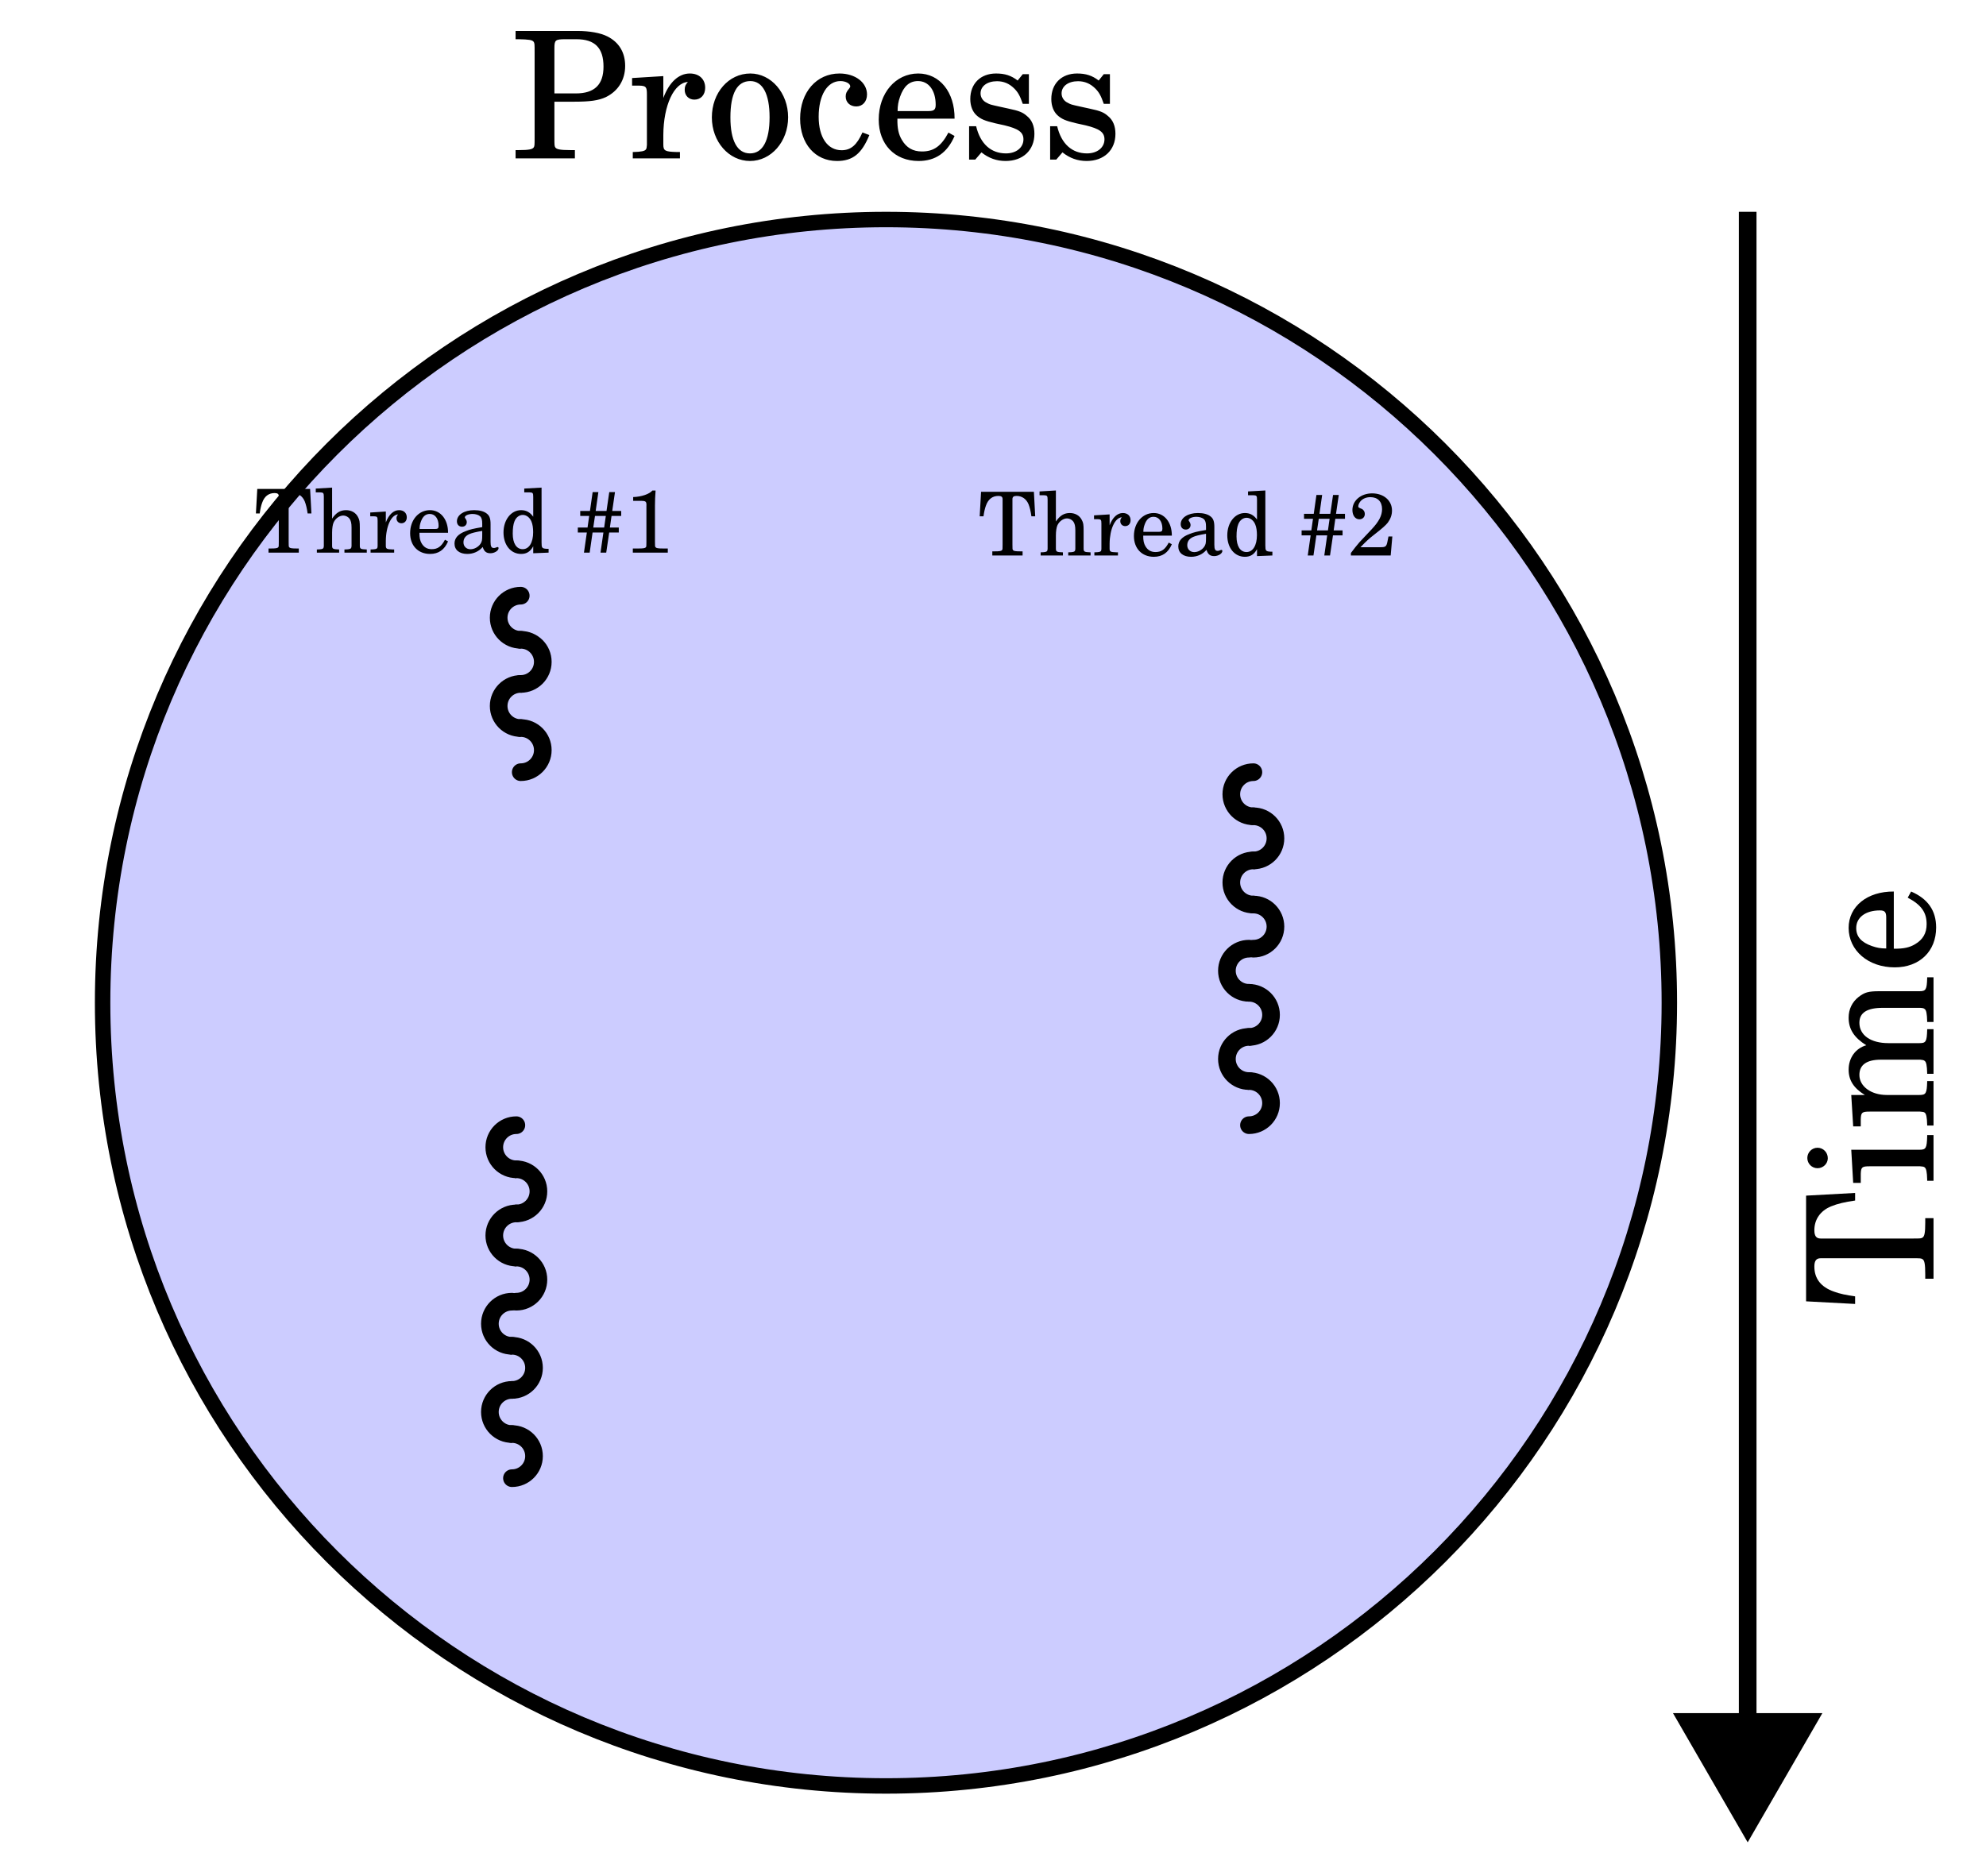
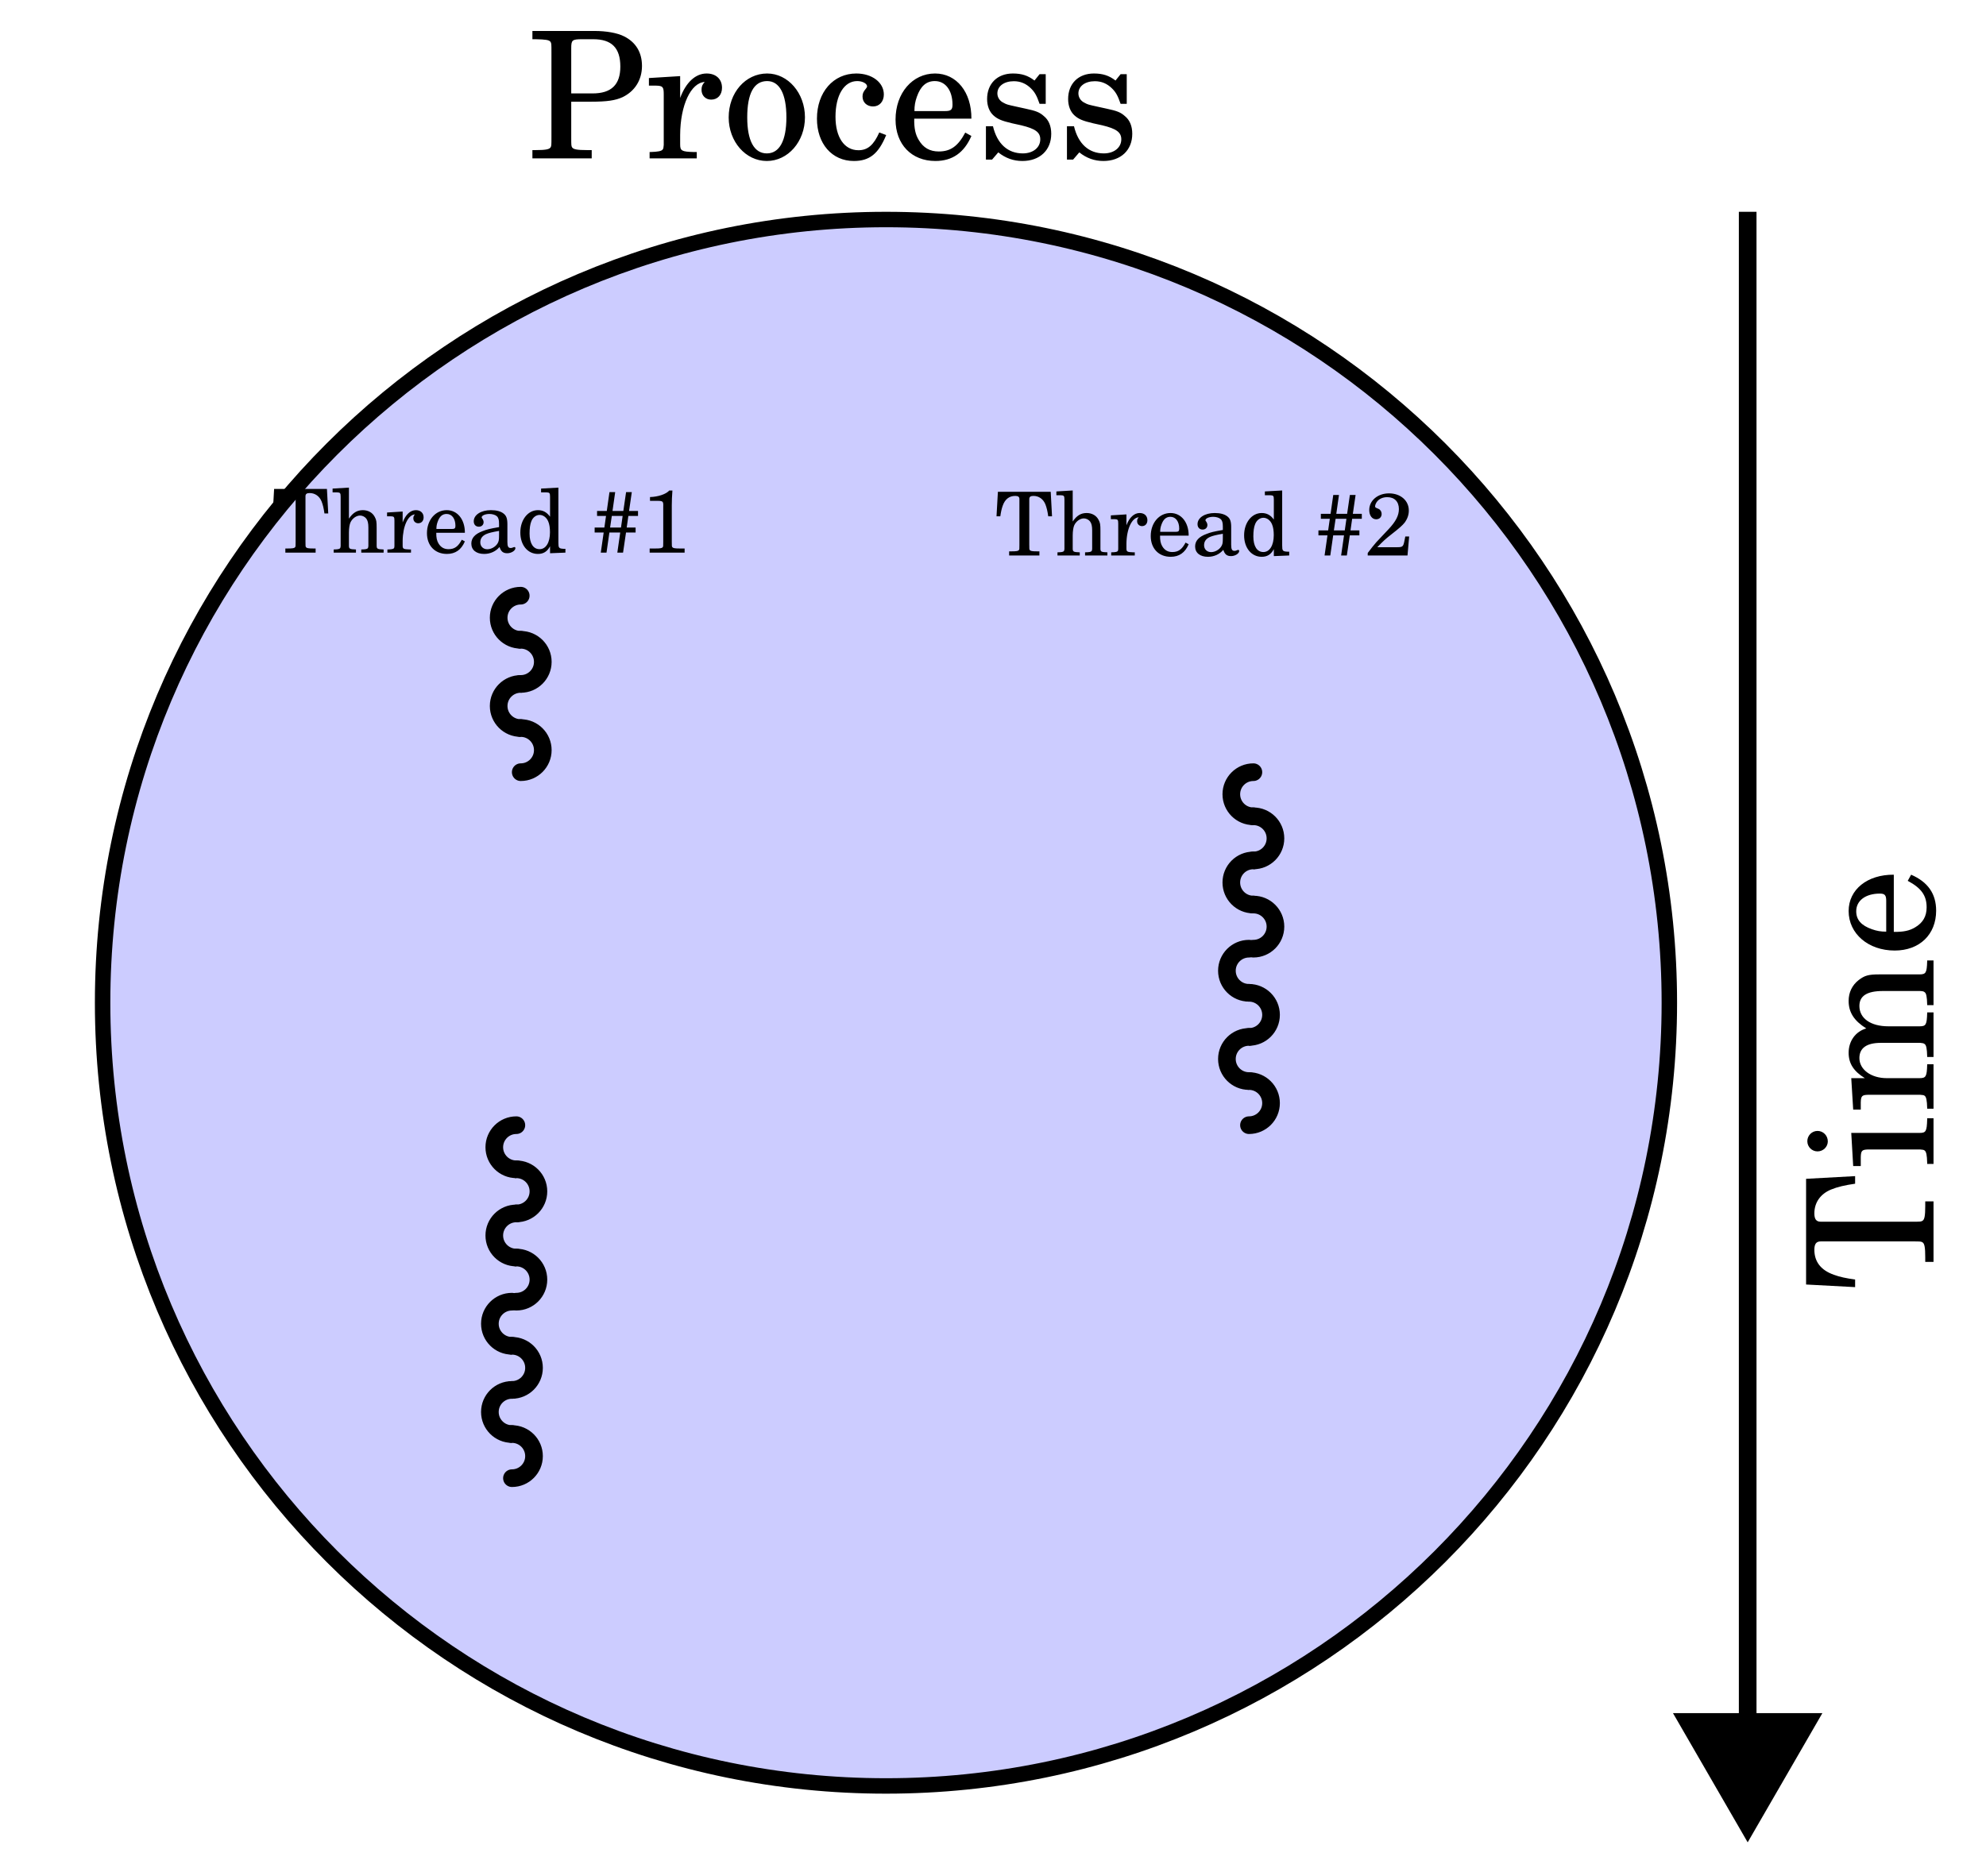
- <svg xmlns="http://www.w3.org/2000/svg" width="450" height="425" id="svg2" version="1.0">
-   <defs id="defs4">
-     <marker orient="auto" refY="0" refX="0" id="TriangleOutL" style="overflow:visible">
-       <path id="path3237" d="M 5.77,0 L -2.88,5 L -2.88,-5 L 5.77,0 z " style="fill-rule:evenodd;stroke:#000000;stroke-width:1pt;marker-start:none" transform="scale(0.8,0.8)" />
-     </marker>
-   </defs>
-   <g id="layer1">
-     <path style="opacity:1;fill:#ccccff;fill-opacity:1;fill-rule:nonzero;stroke:#000000;stroke-width:3.5;stroke-linecap:round;stroke-linejoin:round;stroke-miterlimit:4;stroke-dasharray:none;stroke-dashoffset:0;stroke-opacity:1" id="path2160" d="M 395 182.5 A 177.5 177.5 0 1 1  40,182.5 A 177.5 177.5 0 1 1  395 182.5 z" transform="translate(-16.75,44.75)" />
-     <g id="g3539">
-       <path style="fill:#000000;fill-opacity:1;fill-rule:evenodd;stroke:none;stroke-width:4;stroke-linecap:butt;stroke-linejoin:miter;stroke-miterlimit:4;stroke-dasharray:none;stroke-opacity:1" d="M 394,48 L 394,398 L 398,398 L 398,48 L 394,48 z " id="path3134" />
-       <path style="fill-rule:evenodd;stroke:#000000;stroke-width:0.8pt;marker-start:none" d="M 396,416.464 L 380,388.784 L 412,388.784 L 396,416.464 z " id="path3545" />
-     </g>
-     <switch style="font-size:12px;font-style:normal;font-weight:normal;text-align:center;line-height:125%;text-anchor:middle;fill:#000000;fill-opacity:1;stroke:none;stroke-width:1px;stroke-linecap:butt;stroke-linejoin:miter;stroke-opacity:1;font-family:Bitstream Vera Sans">
-       <text xml:space="preserve" style="font-size:12px;font-style:normal;font-weight:normal;text-align:center;line-height:125%;text-anchor:middle;fill:#000000;fill-opacity:1;stroke:none;stroke-width:1px;stroke-linecap:butt;stroke-linejoin:miter;stroke-opacity:1;font-family:Bitstream Vera Sans" x="-235.112" y="438.111" id="text3334-id" transform="matrix(0,-1,1,0,0,0)" systemLanguage="id">
-         <tspan id="tspan3336-id" x="-235.112" y="438.111" style="font-size:40px;font-style:normal;font-variant:normal;font-weight:normal;font-stretch:normal;text-align:center;line-height:125%;writing-mode:lr-tb;text-anchor:middle;font-family:Century Schoolbook L">Waktu</tspan>
-       </text>
-       <text xml:space="preserve" style="font-size:12px;font-style:normal;font-weight:normal;text-align:center;line-height:125%;text-anchor:middle;fill:#000000;fill-opacity:1;stroke:none;stroke-width:1px;stroke-linecap:butt;stroke-linejoin:miter;stroke-opacity:1;font-family:Bitstream Vera Sans" x="-235.112" y="438.111" id="text3334" transform="matrix(0,-1,1,0,0,0)">
-         <tspan id="tspan3336" x="-235.112" y="438.111" style="font-size:40px;font-style:normal;font-variant:normal;font-weight:normal;font-stretch:normal;text-align:center;line-height:125%;writing-mode:lr-tb;text-anchor:middle;font-family:Century Schoolbook L">Time</tspan>
-       </text>
-     </switch>
-     <switch style="font-size:12px;font-style:normal;font-weight:normal;text-align:center;line-height:125%;text-anchor:middle;fill:#000000;fill-opacity:1;stroke:none;stroke-width:1px;stroke-linecap:butt;stroke-linejoin:miter;stroke-opacity:1;font-family:Bitstream Vera Sans">
-       <text xml:space="preserve" style="font-size:12px;font-style:normal;font-weight:normal;text-align:center;line-height:125%;text-anchor:middle;fill:#000000;fill-opacity:1;stroke:none;stroke-width:1px;stroke-linecap:butt;stroke-linejoin:miter;stroke-opacity:1;font-family:Bitstream Vera Sans" x="198.408" y="35.892" id="text3338-id" systemLanguage="id">
-         <tspan id="tspan3340-id" x="198.408" y="35.892" style="font-size:40px;font-style:normal;font-variant:normal;font-weight:normal;font-stretch:normal;text-align:center;line-height:125%;writing-mode:lr-tb;text-anchor:middle;font-family:Century Schoolbook L">Proses</tspan>
-       </text>
-       <text xml:space="preserve" style="font-size:12px;font-style:normal;font-weight:normal;text-align:center;line-height:125%;text-anchor:middle;fill:#000000;fill-opacity:1;stroke:none;stroke-width:1px;stroke-linecap:butt;stroke-linejoin:miter;stroke-opacity:1;font-family:Bitstream Vera Sans" x="198.408" y="35.892" id="text3338">
-         <tspan id="tspan3340" x="198.408" y="35.892" style="font-size:40px;font-style:normal;font-variant:normal;font-weight:normal;font-stretch:normal;text-align:center;line-height:125%;writing-mode:lr-tb;text-anchor:middle;font-family:Century Schoolbook L">Process</tspan>
-       </text>
-     </switch>
-     <switch style="font-size:12px;font-style:normal;font-weight:normal;text-align:center;line-height:125%;text-anchor:middle;fill:#000000;fill-opacity:1;stroke:none;stroke-width:1px;stroke-linecap:butt;stroke-linejoin:miter;stroke-opacity:1;font-family:Bitstream Vera Sans">
-       <text xml:space="preserve" style="font-size:12px;font-style:normal;font-weight:normal;text-align:center;line-height:125%;text-anchor:middle;fill:#000000;fill-opacity:1;stroke:none;stroke-width:1px;stroke-linecap:butt;stroke-linejoin:miter;stroke-opacity:1;font-family:Bitstream Vera Sans" x="118.408" y="125.242" id="text3342-id" systemLanguage="id">
-         <tspan id="tspan3344-id" x="118.408" y="125.242" style="font-size:20px;font-style:normal;font-variant:normal;font-weight:normal;font-stretch:normal;text-align:center;line-height:125%;writing-mode:lr-tb;text-anchor:middle;font-family:Century Schoolbook L">Utas #1</tspan>
-       </text>
-       <text xml:space="preserve" style="font-size:12px;font-style:normal;font-weight:normal;text-align:center;line-height:125%;text-anchor:middle;fill:#000000;fill-opacity:1;stroke:none;stroke-width:1px;stroke-linecap:butt;stroke-linejoin:miter;stroke-opacity:1;font-family:Bitstream Vera Sans" x="118.408" y="125.242" id="text3342">
-         <tspan id="tspan3344" x="118.408" y="125.242" style="font-size:20px;font-style:normal;font-variant:normal;font-weight:normal;font-stretch:normal;text-align:center;line-height:125%;writing-mode:lr-tb;text-anchor:middle;font-family:Century Schoolbook L">Thread #1</tspan>
-       </text>
-     </switch>
-     <switch style="font-size:12px;font-style:normal;font-weight:normal;text-align:center;line-height:125%;text-anchor:middle;fill:#000000;fill-opacity:1;stroke:none;stroke-width:1px;stroke-linecap:butt;stroke-linejoin:miter;stroke-opacity:1;font-family:Bitstream Vera Sans">
-       <text xml:space="preserve" style="font-size:12px;font-style:normal;font-weight:normal;text-align:center;line-height:125%;text-anchor:middle;fill:#000000;fill-opacity:1;stroke:none;stroke-width:1px;stroke-linecap:butt;stroke-linejoin:miter;stroke-opacity:1;font-family:Bitstream Vera Sans" x="282.408" y="125.892" id="text3346-id" systemLanguage="id">
-         <tspan id="tspan3348-id" x="282.408" y="125.892" style="font-size:20px;font-style:normal;font-variant:normal;font-weight:normal;font-stretch:normal;text-align:center;line-height:125%;writing-mode:lr-tb;text-anchor:middle;font-family:Century Schoolbook L">Utas #2</tspan>
-       </text>
-       <text xml:space="preserve" style="font-size:12px;font-style:normal;font-weight:normal;text-align:center;line-height:125%;text-anchor:middle;fill:#000000;fill-opacity:1;stroke:none;stroke-width:1px;stroke-linecap:butt;stroke-linejoin:miter;stroke-opacity:1;font-family:Bitstream Vera Sans" x="282.408" y="125.892" id="text3346">
-         <tspan id="tspan3348" x="282.408" y="125.892" style="font-size:20px;font-style:normal;font-variant:normal;font-weight:normal;font-stretch:normal;text-align:center;line-height:125%;writing-mode:lr-tb;text-anchor:middle;font-family:Century Schoolbook L">Thread #2</tspan>
-       </text>
-     </switch>
-     <g id="g3388" transform="translate(2.9914,0)">
-       <g id="g3372">
-         <path style="opacity:1;fill:#ccccff;fill-opacity:1;fill-rule:nonzero;stroke:#000000;stroke-width:4;stroke-linecap:round;stroke-linejoin:round;stroke-miterlimit:4;stroke-dasharray:none;stroke-dashoffset:0;stroke-opacity:1" id="path3368" d="M 115,145 A 5,5 0 1 1 115,135" />
-         <path style="opacity:1;fill:#ccccff;fill-opacity:1;fill-rule:nonzero;stroke:#000000;stroke-width:4;stroke-linecap:round;stroke-linejoin:round;stroke-miterlimit:4;stroke-dasharray:none;stroke-dashoffset:0;stroke-opacity:1" id="path3370" d="M 115,145 A 5,5 0 1 1 115,135" transform="matrix(-1,0,0,1,230,10)" />
-       </g>
-       <g transform="translate(0,20)" id="g3376">
-         <path style="opacity:1;fill:#ccccff;fill-opacity:1;fill-rule:nonzero;stroke:#000000;stroke-width:4;stroke-linecap:round;stroke-linejoin:round;stroke-miterlimit:4;stroke-dasharray:none;stroke-dashoffset:0;stroke-opacity:1" id="path3378" d="M 115,145 A 5,5 0 1 1 115,135" />
-         <path style="opacity:1;fill:#ccccff;fill-opacity:1;fill-rule:nonzero;stroke:#000000;stroke-width:4;stroke-linecap:round;stroke-linejoin:round;stroke-miterlimit:4;stroke-dasharray:none;stroke-dashoffset:0;stroke-opacity:1" id="path3380" d="M 115,145 A 5,5 0 1 1 115,135" transform="matrix(-1,0,0,1,230,10)" />
-       </g>
-     </g>
-     <g id="g3410" transform="translate(169,40)">
-       <g id="g3412">
-         <path style="opacity:1;fill:#ccccff;fill-opacity:1;fill-rule:nonzero;stroke:#000000;stroke-width:4;stroke-linecap:round;stroke-linejoin:round;stroke-miterlimit:4;stroke-dasharray:none;stroke-dashoffset:0;stroke-opacity:1" id="path3414" d="M 115,145 A 5,5 0 1 1 115,135" />
-         <path style="opacity:1;fill:#ccccff;fill-opacity:1;fill-rule:nonzero;stroke:#000000;stroke-width:4;stroke-linecap:round;stroke-linejoin:round;stroke-miterlimit:4;stroke-dasharray:none;stroke-dashoffset:0;stroke-opacity:1" id="path3416" d="M 115,145 A 5,5 0 1 1 115,135" transform="matrix(-1,0,0,1,230,10)" />
-       </g>
-       <g transform="translate(0,20)" id="g3418">
-         <path style="opacity:1;fill:#ccccff;fill-opacity:1;fill-rule:nonzero;stroke:#000000;stroke-width:4;stroke-linecap:round;stroke-linejoin:round;stroke-miterlimit:4;stroke-dasharray:none;stroke-dashoffset:0;stroke-opacity:1" id="path3420" d="M 115,145 A 5,5 0 1 1 115,135" />
-         <path style="opacity:1;fill:#ccccff;fill-opacity:1;fill-rule:nonzero;stroke:#000000;stroke-width:4;stroke-linecap:round;stroke-linejoin:round;stroke-miterlimit:4;stroke-dasharray:none;stroke-dashoffset:0;stroke-opacity:1" id="path3422" d="M 115,145 A 5,5 0 1 1 115,135" transform="matrix(-1,0,0,1,230,10)" />
-       </g>
-     </g>
-     <g id="g3424" transform="translate(168,80)">
-       <g id="g3426">
-         <path style="opacity:1;fill:#ccccff;fill-opacity:1;fill-rule:nonzero;stroke:#000000;stroke-width:4;stroke-linecap:round;stroke-linejoin:round;stroke-miterlimit:4;stroke-dasharray:none;stroke-dashoffset:0;stroke-opacity:1" id="path3428" d="M 115,145 A 5,5 0 1 1 115,135" />
-         <path style="opacity:1;fill:#ccccff;fill-opacity:1;fill-rule:nonzero;stroke:#000000;stroke-width:4;stroke-linecap:round;stroke-linejoin:round;stroke-miterlimit:4;stroke-dasharray:none;stroke-dashoffset:0;stroke-opacity:1" id="path3430" d="M 115,145 A 5,5 0 1 1 115,135" transform="matrix(-1,0,0,1,230,10)" />
-       </g>
-       <g transform="translate(0,20)" id="g3432">
-         <path style="opacity:1;fill:#ccccff;fill-opacity:1;fill-rule:nonzero;stroke:#000000;stroke-width:4;stroke-linecap:round;stroke-linejoin:round;stroke-miterlimit:4;stroke-dasharray:none;stroke-dashoffset:0;stroke-opacity:1" id="path3434" d="M 115,145 A 5,5 0 1 1 115,135" />
-         <path style="opacity:1;fill:#ccccff;fill-opacity:1;fill-rule:nonzero;stroke:#000000;stroke-width:4;stroke-linecap:round;stroke-linejoin:round;stroke-miterlimit:4;stroke-dasharray:none;stroke-dashoffset:0;stroke-opacity:1" id="path3436" d="M 115,145 A 5,5 0 1 1 115,135" transform="matrix(-1,0,0,1,230,10)" />
-       </g>
-     </g>
-     <g id="g3466" transform="translate(2,120)">
-       <g id="g3468">
-         <path style="opacity:1;fill:#ccccff;fill-opacity:1;fill-rule:nonzero;stroke:#000000;stroke-width:4;stroke-linecap:round;stroke-linejoin:round;stroke-miterlimit:4;stroke-dasharray:none;stroke-dashoffset:0;stroke-opacity:1" id="path3470" d="M 115,145 A 5,5 0 1 1 115,135" />
-         <path style="opacity:1;fill:#ccccff;fill-opacity:1;fill-rule:nonzero;stroke:#000000;stroke-width:4;stroke-linecap:round;stroke-linejoin:round;stroke-miterlimit:4;stroke-dasharray:none;stroke-dashoffset:0;stroke-opacity:1" id="path3472" d="M 115,145 A 5,5 0 1 1 115,135" transform="matrix(-1,0,0,1,230,10)" />
-       </g>
-       <g transform="translate(0,20)" id="g3474">
-         <path style="opacity:1;fill:#ccccff;fill-opacity:1;fill-rule:nonzero;stroke:#000000;stroke-width:4;stroke-linecap:round;stroke-linejoin:round;stroke-miterlimit:4;stroke-dasharray:none;stroke-dashoffset:0;stroke-opacity:1" id="path3476" d="M 115,145 A 5,5 0 1 1 115,135" />
-         <path style="opacity:1;fill:#ccccff;fill-opacity:1;fill-rule:nonzero;stroke:#000000;stroke-width:4;stroke-linecap:round;stroke-linejoin:round;stroke-miterlimit:4;stroke-dasharray:none;stroke-dashoffset:0;stroke-opacity:1" id="path3478" d="M 115,145 A 5,5 0 1 1 115,135" transform="matrix(-1,0,0,1,230,10)" />
-       </g>
-     </g>
-     <g id="g3480" transform="translate(1,160)">
-       <g id="g3482">
-         <path style="opacity:1;fill:#ccccff;fill-opacity:1;fill-rule:nonzero;stroke:#000000;stroke-width:4;stroke-linecap:round;stroke-linejoin:round;stroke-miterlimit:4;stroke-dasharray:none;stroke-dashoffset:0;stroke-opacity:1" id="path3484" d="M 115,145 A 5,5 0 1 1 115,135" />
-         <path style="opacity:1;fill:#ccccff;fill-opacity:1;fill-rule:nonzero;stroke:#000000;stroke-width:4;stroke-linecap:round;stroke-linejoin:round;stroke-miterlimit:4;stroke-dasharray:none;stroke-dashoffset:0;stroke-opacity:1" id="path3486" d="M 115,145 A 5,5 0 1 1 115,135" transform="matrix(-1,0,0,1,230,10)" />
-       </g>
-       <g transform="translate(0,20)" id="g3488">
-         <path style="opacity:1;fill:#ccccff;fill-opacity:1;fill-rule:nonzero;stroke:#000000;stroke-width:4;stroke-linecap:round;stroke-linejoin:round;stroke-miterlimit:4;stroke-dasharray:none;stroke-dashoffset:0;stroke-opacity:1" id="path3490" d="M 115,145 A 5,5 0 1 1 115,135" />
-         <path style="opacity:1;fill:#ccccff;fill-opacity:1;fill-rule:nonzero;stroke:#000000;stroke-width:4;stroke-linecap:round;stroke-linejoin:round;stroke-miterlimit:4;stroke-dasharray:none;stroke-dashoffset:0;stroke-opacity:1" id="path3492" d="M 115,145 A 5,5 0 1 1 115,135" transform="matrix(-1,0,0,1,230,10)" />
-       </g>
-     </g>
-   </g>
+ <svg xmlns="http://www.w3.org/2000/svg" width="450" height="425" version="1.0">
+   <path style="opacity:1;fill:#ccf;fill-opacity:1;fill-rule:nonzero;stroke:#000;stroke-width:3.5;stroke-linecap:round;stroke-linejoin:round;stroke-miterlimit:4;stroke-dasharray:none;stroke-dashoffset:0;stroke-opacity:1" d="M395 182.5a177.5 177.5 0 1 1-355 0 177.5 177.5 0 1 1 355 0z" transform="translate(-16.75 44.75)" />
+   <path style="fill:#000;fill-opacity:1;fill-rule:evenodd;stroke:none;stroke-width:4;stroke-linecap:butt;stroke-linejoin:miter;stroke-miterlimit:4;stroke-dasharray:none;stroke-opacity:1" d="M394 48v350h4V48h-4z" />
+   <path style="fill-rule:evenodd;stroke:#000;stroke-width:.8pt;marker-start:none" d="m396 416.464-16-27.68h32l-16 27.68z" />
+   <switch style="font-size:12px;font-style:normal;font-weight:400;text-align:center;line-height:125%;text-anchor:middle;fill:#000;fill-opacity:1;stroke:none;stroke-width:1px;stroke-linecap:butt;stroke-linejoin:miter;stroke-opacity:1;font-family:Bitstream Vera Sans">
+     <text xml:space="preserve" style="font-size:12px;font-style:normal;font-weight:400;text-align:center;line-height:125%;text-anchor:middle;fill:#000;fill-opacity:1;stroke:none;stroke-width:1px;stroke-linecap:butt;stroke-linejoin:miter;stroke-opacity:1;font-family:Bitstream Vera Sans" x="-235.112" y="438.111" transform="rotate(-90)" systemLanguage="id">
+       <tspan x="-235.112" y="438.111" style="font-size:40px;font-style:normal;font-variant:normal;font-weight:400;font-stretch:normal;text-align:center;line-height:125%;writing-mode:lr-tb;text-anchor:middle;font-family:Century Schoolbook L">Waktu</tspan>
+     </text>
+     <text xml:space="preserve" style="font-size:12px;font-style:normal;font-weight:400;text-align:center;line-height:125%;text-anchor:middle;fill:#000;fill-opacity:1;stroke:none;stroke-width:1px;stroke-linecap:butt;stroke-linejoin:miter;stroke-opacity:1;font-family:Bitstream Vera Sans" x="-235.112" y="438.111" transform="rotate(-90)">
+       <tspan x="-235.112" y="438.111" style="font-size:40px;font-style:normal;font-variant:normal;font-weight:400;font-stretch:normal;text-align:center;line-height:125%;writing-mode:lr-tb;text-anchor:middle;font-family:Century Schoolbook L">Time</tspan>
+     </text>
+   </switch>
+   <switch style="font-size:12px;font-style:normal;font-weight:400;text-align:center;line-height:125%;text-anchor:middle;fill:#000;fill-opacity:1;stroke:none;stroke-width:1px;stroke-linecap:butt;stroke-linejoin:miter;stroke-opacity:1;font-family:Bitstream Vera Sans">
+     <text xml:space="preserve" style="font-size:12px;font-style:normal;font-weight:400;text-align:center;line-height:125%;text-anchor:middle;fill:#000;fill-opacity:1;stroke:none;stroke-width:1px;stroke-linecap:butt;stroke-linejoin:miter;stroke-opacity:1;font-family:Bitstream Vera Sans" x="198.408" y="35.892" systemLanguage="id">
+       <tspan x="198.408" y="35.892" style="font-size:40px;font-style:normal;font-variant:normal;font-weight:400;font-stretch:normal;text-align:center;line-height:125%;writing-mode:lr-tb;text-anchor:middle;font-family:Century Schoolbook L">Proses</tspan>
+     </text>
+     <text xml:space="preserve" style="font-size:12px;font-style:normal;font-weight:400;text-align:center;line-height:125%;text-anchor:middle;fill:#000;fill-opacity:1;stroke:none;stroke-width:1px;stroke-linecap:butt;stroke-linejoin:miter;stroke-opacity:1;font-family:Bitstream Vera Sans" x="198.408" y="35.892">
+       <tspan x="198.408" y="35.892" style="font-size:40px;font-style:normal;font-variant:normal;font-weight:400;font-stretch:normal;text-align:center;line-height:125%;writing-mode:lr-tb;text-anchor:middle;font-family:Century Schoolbook L">Process</tspan>
+     </text>
+   </switch>
+   <switch style="font-size:12px;font-style:normal;font-weight:400;text-align:center;line-height:125%;text-anchor:middle;fill:#000;fill-opacity:1;stroke:none;stroke-width:1px;stroke-linecap:butt;stroke-linejoin:miter;stroke-opacity:1;font-family:Bitstream Vera Sans">
+     <text xml:space="preserve" style="font-size:12px;font-style:normal;font-weight:400;text-align:center;line-height:125%;text-anchor:middle;fill:#000;fill-opacity:1;stroke:none;stroke-width:1px;stroke-linecap:butt;stroke-linejoin:miter;stroke-opacity:1;font-family:Bitstream Vera Sans" x="118.408" y="125.242" systemLanguage="id">
+       <tspan x="118.408" y="125.242" style="font-size:20px;font-style:normal;font-variant:normal;font-weight:400;font-stretch:normal;text-align:center;line-height:125%;writing-mode:lr-tb;text-anchor:middle;font-family:Century Schoolbook L">Utas #1</tspan>
+     </text>
+     <text xml:space="preserve" style="font-size:12px;font-style:normal;font-weight:400;text-align:center;line-height:125%;text-anchor:middle;fill:#000;fill-opacity:1;stroke:none;stroke-width:1px;stroke-linecap:butt;stroke-linejoin:miter;stroke-opacity:1;font-family:Bitstream Vera Sans" x="118.408" y="125.242">
+       <tspan x="118.408" y="125.242" style="font-size:20px;font-style:normal;font-variant:normal;font-weight:400;font-stretch:normal;text-align:center;line-height:125%;writing-mode:lr-tb;text-anchor:middle;font-family:Century Schoolbook L">Thread #1</tspan>
+     </text>
+   </switch>
+   <switch style="font-size:12px;font-style:normal;font-weight:400;text-align:center;line-height:125%;text-anchor:middle;fill:#000;fill-opacity:1;stroke:none;stroke-width:1px;stroke-linecap:butt;stroke-linejoin:miter;stroke-opacity:1;font-family:Bitstream Vera Sans">
+     <text xml:space="preserve" style="font-size:12px;font-style:normal;font-weight:400;text-align:center;line-height:125%;text-anchor:middle;fill:#000;fill-opacity:1;stroke:none;stroke-width:1px;stroke-linecap:butt;stroke-linejoin:miter;stroke-opacity:1;font-family:Bitstream Vera Sans" x="282.408" y="125.892" systemLanguage="id">
+       <tspan x="282.408" y="125.892" style="font-size:20px;font-style:normal;font-variant:normal;font-weight:400;font-stretch:normal;text-align:center;line-height:125%;writing-mode:lr-tb;text-anchor:middle;font-family:Century Schoolbook L">Utas #2</tspan>
+     </text>
+     <text xml:space="preserve" style="font-size:12px;font-style:normal;font-weight:400;text-align:center;line-height:125%;text-anchor:middle;fill:#000;fill-opacity:1;stroke:none;stroke-width:1px;stroke-linecap:butt;stroke-linejoin:miter;stroke-opacity:1;font-family:Bitstream Vera Sans" x="282.408" y="125.892">
+       <tspan x="282.408" y="125.892" style="font-size:20px;font-style:normal;font-variant:normal;font-weight:400;font-stretch:normal;text-align:center;line-height:125%;writing-mode:lr-tb;text-anchor:middle;font-family:Century Schoolbook L">Thread #2</tspan>
+     </text>
+   </switch>
+   <path style="opacity:1;fill:#ccf;fill-opacity:1;fill-rule:nonzero;stroke:#000;stroke-width:4;stroke-linecap:round;stroke-linejoin:round;stroke-miterlimit:4;stroke-dasharray:none;stroke-dashoffset:0;stroke-opacity:1" d="M115 145a5 5 0 1 1 0-10" transform="translate(2.991)" />
+   <path style="opacity:1;fill:#ccf;fill-opacity:1;fill-rule:nonzero;stroke:#000;stroke-width:4;stroke-linecap:round;stroke-linejoin:round;stroke-miterlimit:4;stroke-dasharray:none;stroke-dashoffset:0;stroke-opacity:1" d="M115 145a5 5 0 1 1 0-10" transform="matrix(-1 0 0 1 232.991 10)" />
+   <path style="opacity:1;fill:#ccf;fill-opacity:1;fill-rule:nonzero;stroke:#000;stroke-width:4;stroke-linecap:round;stroke-linejoin:round;stroke-miterlimit:4;stroke-dasharray:none;stroke-dashoffset:0;stroke-opacity:1" d="M115 145a5 5 0 1 1 0-10" transform="translate(2.991 20)" />
+   <path style="opacity:1;fill:#ccf;fill-opacity:1;fill-rule:nonzero;stroke:#000;stroke-width:4;stroke-linecap:round;stroke-linejoin:round;stroke-miterlimit:4;stroke-dasharray:none;stroke-dashoffset:0;stroke-opacity:1" d="M115 145a5 5 0 1 1 0-10" transform="matrix(-1 0 0 1 232.991 30)" />
+   <path style="opacity:1;fill:#ccf;fill-opacity:1;fill-rule:nonzero;stroke:#000;stroke-width:4;stroke-linecap:round;stroke-linejoin:round;stroke-miterlimit:4;stroke-dasharray:none;stroke-dashoffset:0;stroke-opacity:1" d="M115 145a5 5 0 1 1 0-10" transform="translate(169 40)" />
+   <path style="opacity:1;fill:#ccf;fill-opacity:1;fill-rule:nonzero;stroke:#000;stroke-width:4;stroke-linecap:round;stroke-linejoin:round;stroke-miterlimit:4;stroke-dasharray:none;stroke-dashoffset:0;stroke-opacity:1" d="M115 145a5 5 0 1 1 0-10" transform="matrix(-1 0 0 1 399 50)" />
+   <path style="opacity:1;fill:#ccf;fill-opacity:1;fill-rule:nonzero;stroke:#000;stroke-width:4;stroke-linecap:round;stroke-linejoin:round;stroke-miterlimit:4;stroke-dasharray:none;stroke-dashoffset:0;stroke-opacity:1" d="M115 145a5 5 0 1 1 0-10" transform="translate(169 60)" />
+   <path style="opacity:1;fill:#ccf;fill-opacity:1;fill-rule:nonzero;stroke:#000;stroke-width:4;stroke-linecap:round;stroke-linejoin:round;stroke-miterlimit:4;stroke-dasharray:none;stroke-dashoffset:0;stroke-opacity:1" d="M115 145a5 5 0 1 1 0-10" transform="matrix(-1 0 0 1 399 70)" />
+   <path style="opacity:1;fill:#ccf;fill-opacity:1;fill-rule:nonzero;stroke:#000;stroke-width:4;stroke-linecap:round;stroke-linejoin:round;stroke-miterlimit:4;stroke-dasharray:none;stroke-dashoffset:0;stroke-opacity:1" d="M115 145a5 5 0 1 1 0-10" transform="translate(168 80)" />
+   <path style="opacity:1;fill:#ccf;fill-opacity:1;fill-rule:nonzero;stroke:#000;stroke-width:4;stroke-linecap:round;stroke-linejoin:round;stroke-miterlimit:4;stroke-dasharray:none;stroke-dashoffset:0;stroke-opacity:1" d="M115 145a5 5 0 1 1 0-10" transform="matrix(-1 0 0 1 398 90)" />
+   <path style="opacity:1;fill:#ccf;fill-opacity:1;fill-rule:nonzero;stroke:#000;stroke-width:4;stroke-linecap:round;stroke-linejoin:round;stroke-miterlimit:4;stroke-dasharray:none;stroke-dashoffset:0;stroke-opacity:1" d="M115 145a5 5 0 1 1 0-10" transform="translate(168 100)" />
+   <path style="opacity:1;fill:#ccf;fill-opacity:1;fill-rule:nonzero;stroke:#000;stroke-width:4;stroke-linecap:round;stroke-linejoin:round;stroke-miterlimit:4;stroke-dasharray:none;stroke-dashoffset:0;stroke-opacity:1" d="M115 145a5 5 0 1 1 0-10" transform="matrix(-1 0 0 1 398 110)" />
+   <path style="opacity:1;fill:#ccf;fill-opacity:1;fill-rule:nonzero;stroke:#000;stroke-width:4;stroke-linecap:round;stroke-linejoin:round;stroke-miterlimit:4;stroke-dasharray:none;stroke-dashoffset:0;stroke-opacity:1" d="M115 145a5 5 0 1 1 0-10" transform="translate(2 120)" />
+   <path style="opacity:1;fill:#ccf;fill-opacity:1;fill-rule:nonzero;stroke:#000;stroke-width:4;stroke-linecap:round;stroke-linejoin:round;stroke-miterlimit:4;stroke-dasharray:none;stroke-dashoffset:0;stroke-opacity:1" d="M115 145a5 5 0 1 1 0-10" transform="matrix(-1 0 0 1 232 130)" />
+   <path style="opacity:1;fill:#ccf;fill-opacity:1;fill-rule:nonzero;stroke:#000;stroke-width:4;stroke-linecap:round;stroke-linejoin:round;stroke-miterlimit:4;stroke-dasharray:none;stroke-dashoffset:0;stroke-opacity:1" d="M115 145a5 5 0 1 1 0-10" transform="translate(2 140)" />
+   <path style="opacity:1;fill:#ccf;fill-opacity:1;fill-rule:nonzero;stroke:#000;stroke-width:4;stroke-linecap:round;stroke-linejoin:round;stroke-miterlimit:4;stroke-dasharray:none;stroke-dashoffset:0;stroke-opacity:1" d="M115 145a5 5 0 1 1 0-10" transform="matrix(-1 0 0 1 232 150)" />
+   <path style="opacity:1;fill:#ccf;fill-opacity:1;fill-rule:nonzero;stroke:#000;stroke-width:4;stroke-linecap:round;stroke-linejoin:round;stroke-miterlimit:4;stroke-dasharray:none;stroke-dashoffset:0;stroke-opacity:1" d="M115 145a5 5 0 1 1 0-10" transform="translate(1 160)" />
+   <path style="opacity:1;fill:#ccf;fill-opacity:1;fill-rule:nonzero;stroke:#000;stroke-width:4;stroke-linecap:round;stroke-linejoin:round;stroke-miterlimit:4;stroke-dasharray:none;stroke-dashoffset:0;stroke-opacity:1" d="M115 145a5 5 0 1 1 0-10" transform="matrix(-1 0 0 1 231 170)" />
+   <path style="opacity:1;fill:#ccf;fill-opacity:1;fill-rule:nonzero;stroke:#000;stroke-width:4;stroke-linecap:round;stroke-linejoin:round;stroke-miterlimit:4;stroke-dasharray:none;stroke-dashoffset:0;stroke-opacity:1" d="M115 145a5 5 0 1 1 0-10" transform="translate(1 180)" />
+   <path style="opacity:1;fill:#ccf;fill-opacity:1;fill-rule:nonzero;stroke:#000;stroke-width:4;stroke-linecap:round;stroke-linejoin:round;stroke-miterlimit:4;stroke-dasharray:none;stroke-dashoffset:0;stroke-opacity:1" d="M115 145a5 5 0 1 1 0-10" transform="matrix(-1 0 0 1 231 190)" />
</svg>
